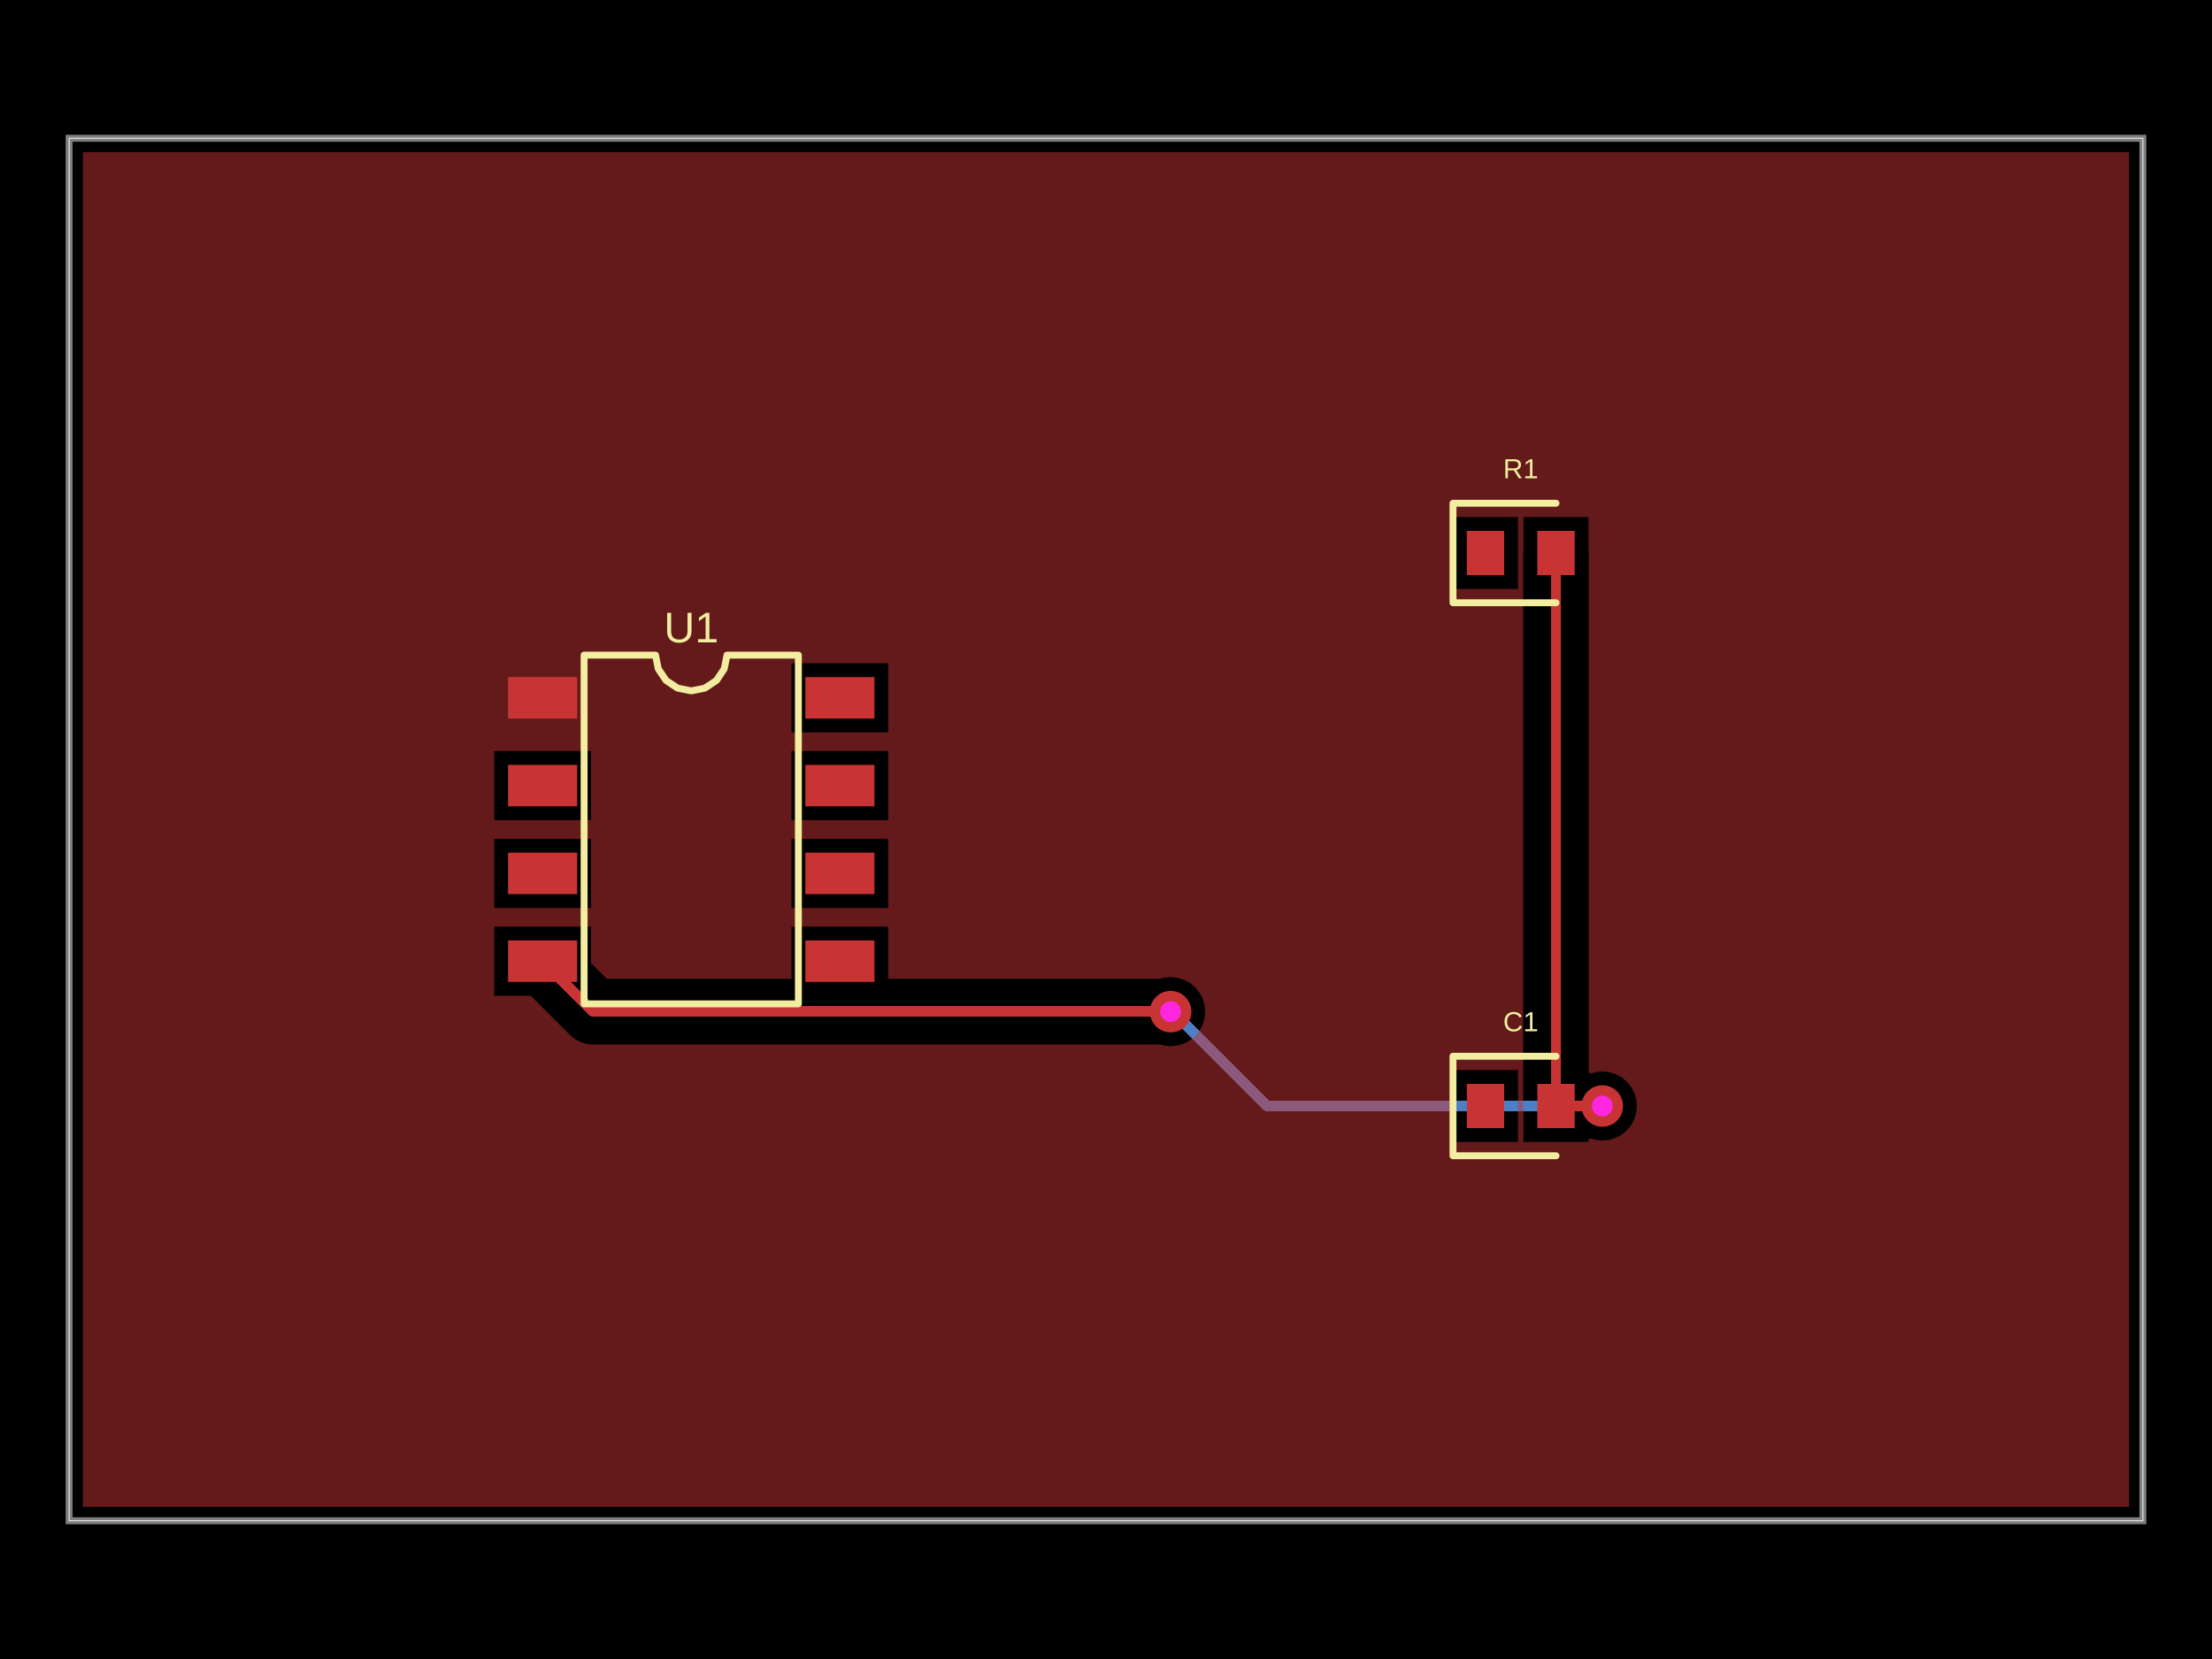
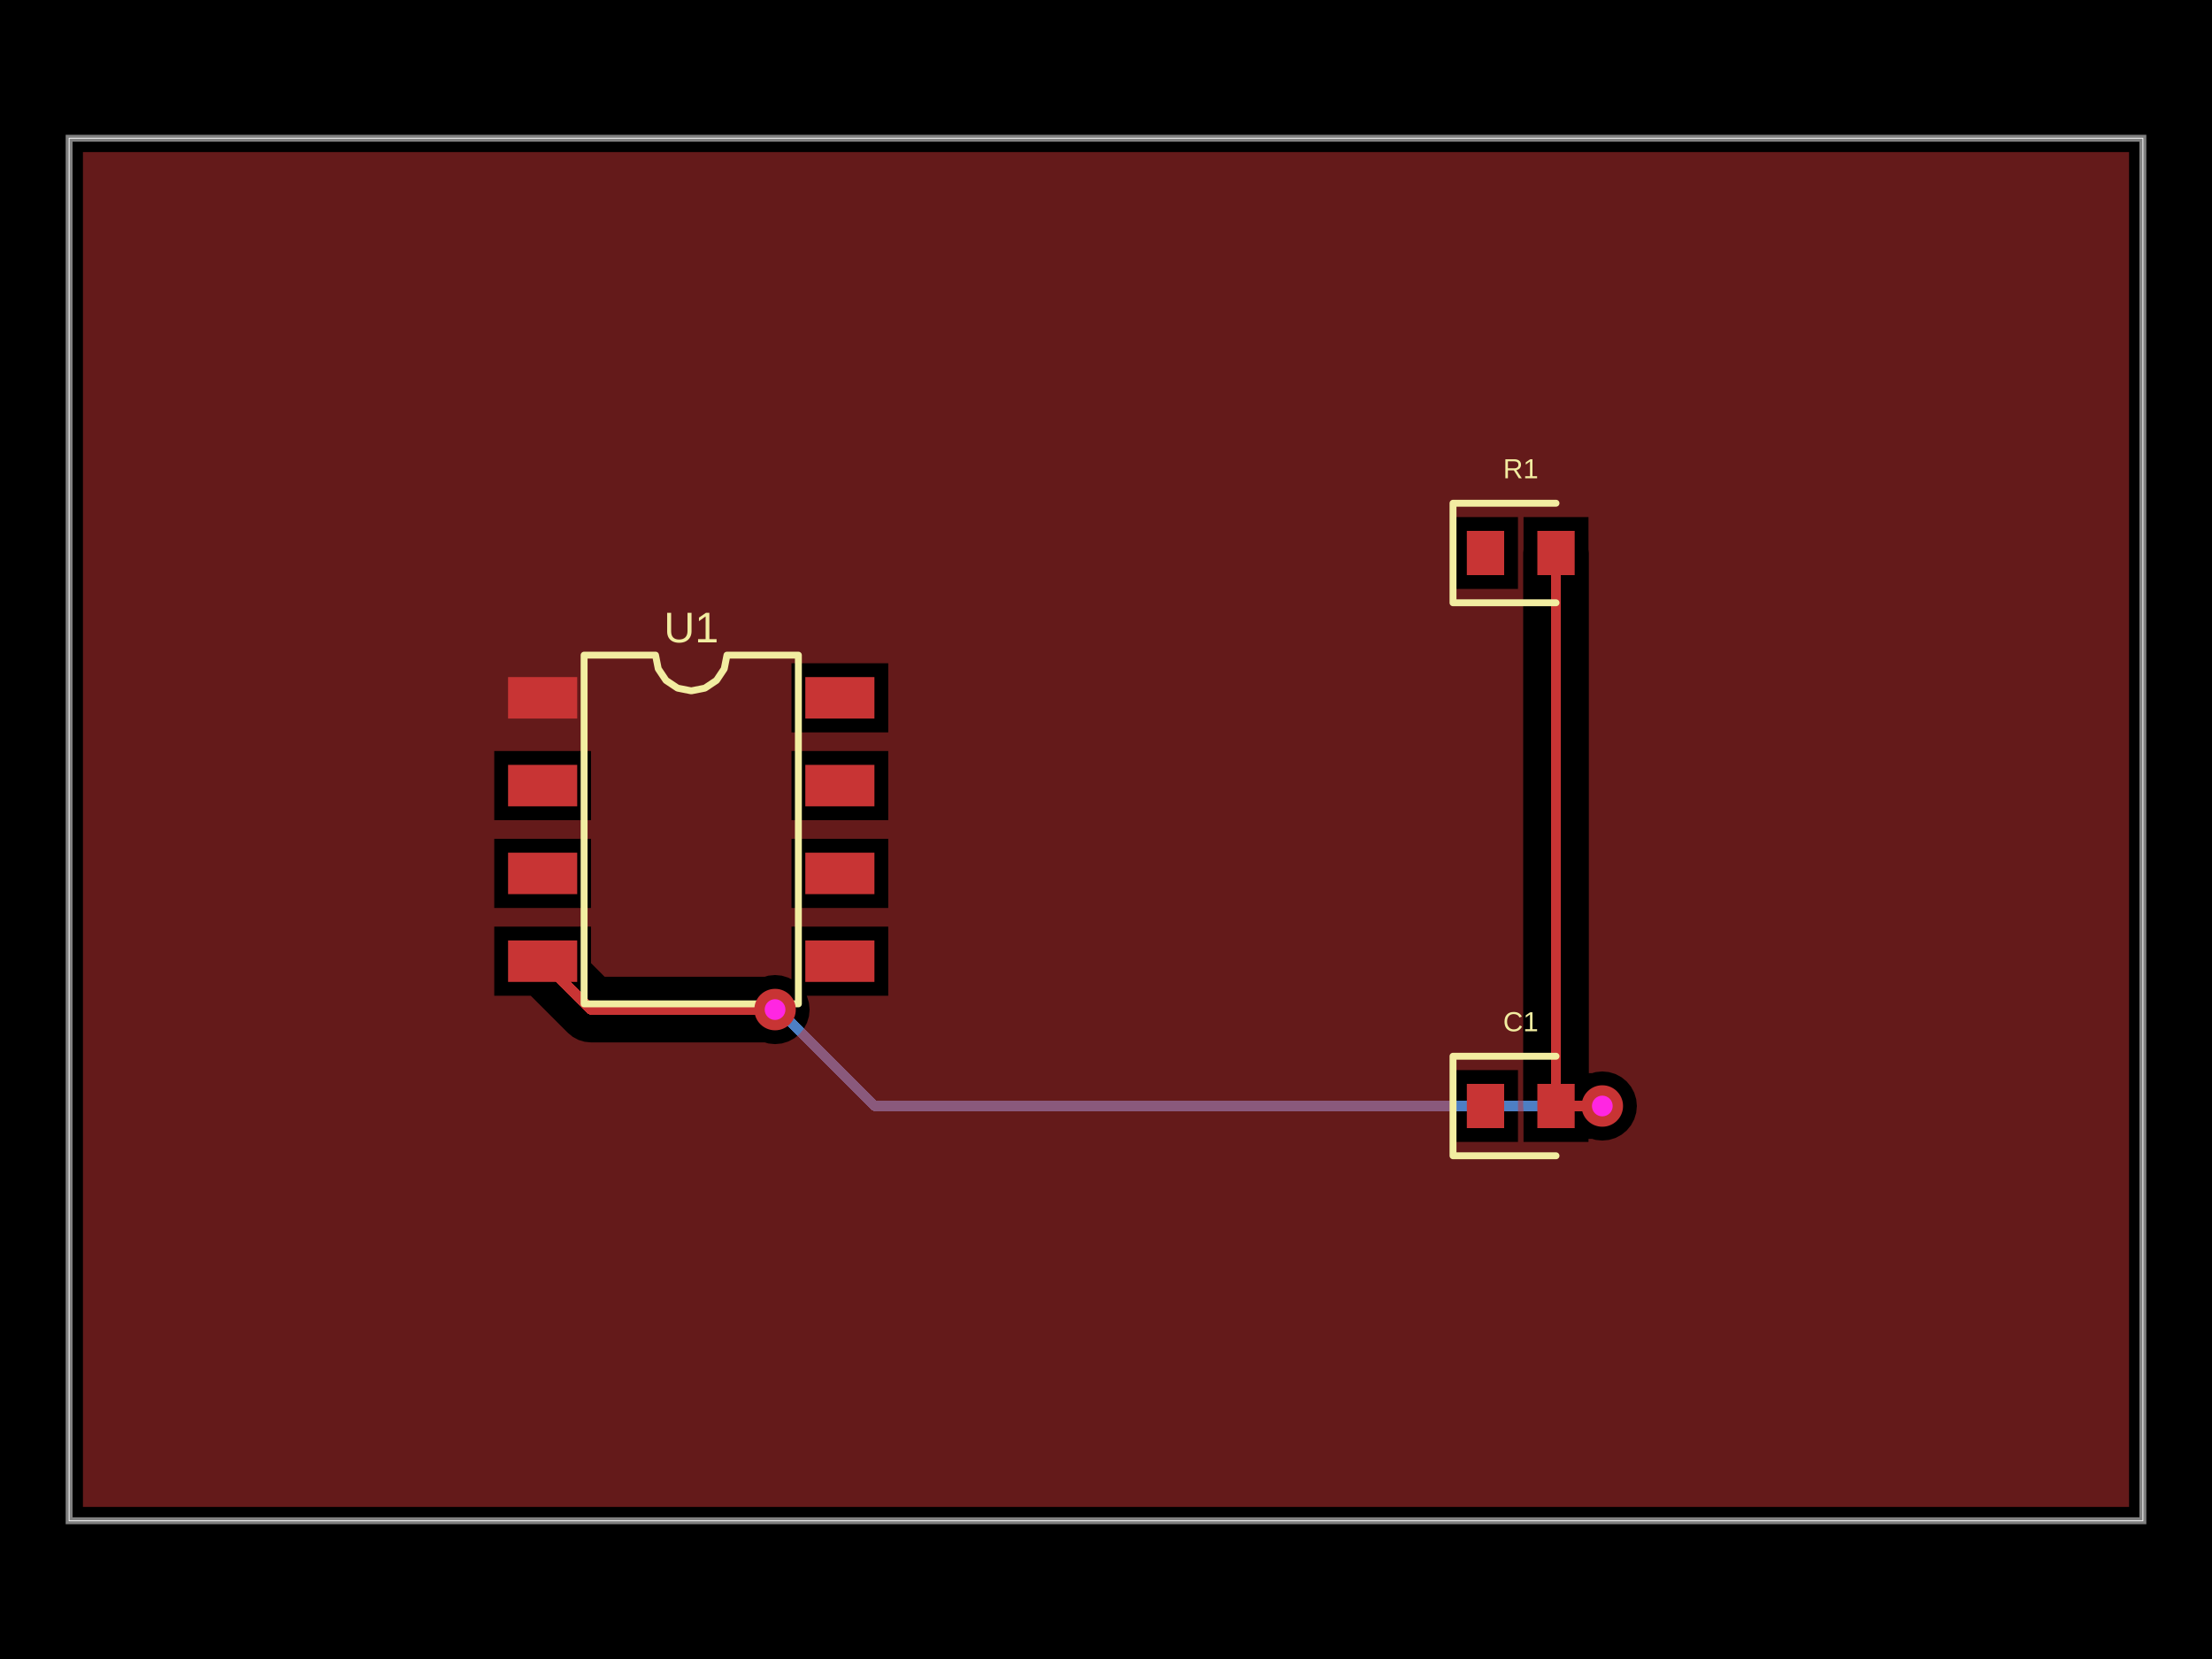
- <svg xmlns="http://www.w3.org/2000/svg" width="800" height="600" data-software-used-string="@tscircuit/core@0.0.946">
+ <svg xmlns="http://www.w3.org/2000/svg" width="800" height="600" data-software-used-string="@tscircuit/core@0.0.959">
  <style />
  <rect class="boundary" x="0" y="0" fill="#000" width="800" height="600" data-type="pcb_background" data-pcb-layer="global" />
  <rect class="pcb-boundary" fill="none" stroke="#fff" stroke-width="0.3" x="25" y="50" width="750" height="500" data-type="pcb_boundary" data-pcb-layer="global" />
  <path class="pcb-board" d="M 25 550 L 775 550 L 775 50 L 25 50 Z" fill="none" stroke="rgba(255, 255, 255, 0.5)" stroke-width="2.5" data-type="pcb_board" data-pcb-layer="board" />
  <path class="pcb-trace" stroke="rgb(77, 127, 196)" fill="none" d="M 579.5 400 L 579.5 400" stroke-width="3.75" stroke-linecap="round" stroke-linejoin="round" shape-rendering="crispEdges" data-type="pcb_trace" data-pcb-layer="bottom" />
-   <path class="pcb-trace" stroke="rgb(77, 127, 196)" fill="none" d="M 579.5 400 L 458.233 400" stroke-width="3.75" stroke-linecap="round" stroke-linejoin="round" shape-rendering="crispEdges" data-type="pcb_trace" data-pcb-layer="bottom" />
-   <path class="pcb-trace" stroke="rgb(77, 127, 196)" fill="none" d="M 458.233 400 L 424.451 366.218" stroke-width="3.75" stroke-linecap="round" stroke-linejoin="round" shape-rendering="crispEdges" data-type="pcb_trace" data-pcb-layer="bottom" />
-   <path class="pcb-trace" stroke="rgb(77, 127, 196)" fill="none" d="M 424.451 366.218 L 423.375 365.875" stroke-width="3.75" stroke-linecap="round" stroke-linejoin="round" shape-rendering="crispEdges" data-type="pcb_trace" data-pcb-layer="bottom" />
-   <path class="pcb-trace" stroke="rgb(77, 127, 196)" fill="none" d="M 423.375 365.875 L 423.375 365.875" stroke-width="3.75" stroke-linecap="round" stroke-linejoin="round" shape-rendering="crispEdges" data-type="pcb_trace" data-pcb-layer="bottom" />
+   <path class="pcb-trace" stroke="rgb(77, 127, 196)" fill="none" d="M 579.5 400 L 316.312 400" stroke-width="3.75" stroke-linecap="round" stroke-linejoin="round" shape-rendering="crispEdges" data-type="pcb_trace" data-pcb-layer="bottom" />
+   <path class="pcb-trace" stroke="rgb(77, 127, 196)" fill="none" d="M 316.312 400 L 281.459 365.147" stroke-width="3.75" stroke-linecap="round" stroke-linejoin="round" shape-rendering="crispEdges" data-type="pcb_trace" data-pcb-layer="bottom" />
+   <path class="pcb-trace" stroke="rgb(77, 127, 196)" fill="none" d="M 281.459 365.147 L 280.312 365.125" stroke-width="3.75" stroke-linecap="round" stroke-linejoin="round" shape-rendering="crispEdges" data-type="pcb_trace" data-pcb-layer="bottom" />
+   <path class="pcb-trace" stroke="rgb(77, 127, 196)" fill="none" d="M 280.312 365.125 L 280.312 365.125" stroke-width="3.75" stroke-linecap="round" stroke-linejoin="round" shape-rendering="crispEdges" data-type="pcb_trace" data-pcb-layer="bottom" />
  <rect class="pcb-pad" fill="rgb(200, 52, 52)" x="183.75" y="244.875" width="25" height="15" data-type="pcb_smtpad" data-pcb-layer="top" />
  <rect class="pcb-pad" fill="rgb(200, 52, 52)" x="183.75" y="276.625" width="25" height="15" data-type="pcb_smtpad" data-pcb-layer="top" />
  <rect class="pcb-pad" fill="rgb(200, 52, 52)" x="183.75" y="308.375" width="25" height="15" data-type="pcb_smtpad" data-pcb-layer="top" />
  <rect class="pcb-pad" fill="rgb(200, 52, 52)" x="183.75" y="340.125" width="25" height="15" data-type="pcb_smtpad" data-pcb-layer="top" />
  <rect class="pcb-pad" fill="rgb(200, 52, 52)" x="291.25" y="340.125" width="25" height="15" data-type="pcb_smtpad" data-pcb-layer="top" />
  <rect class="pcb-pad" fill="rgb(200, 52, 52)" x="291.25" y="308.375" width="25" height="15" data-type="pcb_smtpad" data-pcb-layer="top" />
  <rect class="pcb-pad" fill="rgb(200, 52, 52)" x="291.25" y="276.625" width="25" height="15" data-type="pcb_smtpad" data-pcb-layer="top" />
  <rect class="pcb-pad" fill="rgb(200, 52, 52)" x="291.25" y="244.875" width="25" height="15" data-type="pcb_smtpad" data-pcb-layer="top" />
  <rect class="pcb-pad" fill="rgb(200, 52, 52)" x="530.5" y="192" width="13.5" height="16" data-type="pcb_smtpad" data-pcb-layer="top" />
  <rect class="pcb-pad" fill="rgb(200, 52, 52)" x="556" y="192" width="13.5" height="16" data-type="pcb_smtpad" data-pcb-layer="top" />
  <rect class="pcb-pad" fill="rgb(200, 52, 52)" x="530.5" y="392" width="13.5" height="16" data-type="pcb_smtpad" data-pcb-layer="top" />
  <rect class="pcb-pad" fill="rgb(200, 52, 52)" x="556" y="392" width="13.5" height="16" data-type="pcb_smtpad" data-pcb-layer="top" />
  <path class="pcb-trace" stroke="rgb(200, 52, 52)" fill="none" d="M 562.75 400 L 562.75 200" stroke-width="3.75" stroke-linecap="round" stroke-linejoin="round" shape-rendering="crispEdges" data-type="pcb_trace" data-pcb-layer="top" />
  <path class="pcb-trace" stroke="rgb(200, 52, 52)" fill="none" d="M 562.75 200 L 562.75 200" stroke-width="3.75" stroke-linecap="round" stroke-linejoin="round" shape-rendering="crispEdges" data-type="pcb_trace" data-pcb-layer="top" />
  <path class="pcb-trace" stroke="rgb(200, 52, 52)" fill="none" d="M 562.75 400 L 575.247 400" stroke-width="3.75" stroke-linecap="round" stroke-linejoin="round" shape-rendering="crispEdges" data-type="pcb_trace" data-pcb-layer="top" />
  <path class="pcb-trace" stroke="rgb(200, 52, 52)" fill="none" d="M 575.247 400 L 575.247 400" stroke-width="3.75" stroke-linecap="round" stroke-linejoin="round" shape-rendering="crispEdges" data-type="pcb_trace" data-pcb-layer="top" />
  <path class="pcb-trace" stroke="rgb(200, 52, 52)" fill="none" d="M 575.247 400 L 579.5 400" stroke-width="3.75" stroke-linecap="round" stroke-linejoin="round" shape-rendering="crispEdges" data-type="pcb_trace" data-pcb-layer="top" />
  <path class="pcb-trace" stroke="rgb(200, 52, 52)" fill="none" d="M 579.5 400 L 579.5 400" stroke-width="3.75" stroke-linecap="round" stroke-linejoin="round" shape-rendering="crispEdges" data-type="pcb_trace" data-pcb-layer="top" />
-   <path class="pcb-trace" stroke="rgb(200, 52, 52)" fill="none" d="M 423.375 365.875 L 423.375 365.875" stroke-width="3.75" stroke-linecap="round" stroke-linejoin="round" shape-rendering="crispEdges" data-type="pcb_trace" data-pcb-layer="top" />
-   <path class="pcb-trace" stroke="rgb(200, 52, 52)" fill="none" d="M 423.375 365.875 L 214.5 365.875" stroke-width="3.75" stroke-linecap="round" stroke-linejoin="round" shape-rendering="crispEdges" data-type="pcb_trace" data-pcb-layer="top" />
-   <path class="pcb-trace" stroke="rgb(200, 52, 52)" fill="none" d="M 214.5 365.875 L 196.25 347.625" stroke-width="3.75" stroke-linecap="round" stroke-linejoin="round" shape-rendering="crispEdges" data-type="pcb_trace" data-pcb-layer="top" />
-   <path class="pcb-copper-pour pcb-copper-pour-brep" d="M 30 545 L 30 55 L 770 55 L 770 545 L 30 545 Z M 419.668 354 L 321.25 354 L 321.25 335.125 L 286.25 335.125 L 286.25 354 L 219.419 354 L 213.75 348.331 L 213.75 335.125 L 178.75 335.125 L 178.75 360.125 L 191.956 360.125 L 206.103 374.272 L 207.903 375.749 L 209.956 376.846 L 212.183 377.522 L 214.5 377.75 L 419.668 377.75 L 420.936 378.135 L 423.375 378.375 L 425.814 378.135 L 428.159 377.423 L 430.32 376.268 L 432.214 374.714 L 433.768 372.82 L 434.923 370.659 L 435.635 368.314 L 435.875 365.875 L 435.635 363.436 L 434.923 361.091 L 433.768 358.93 L 432.214 357.036 L 430.32 355.482 L 428.159 354.327 L 425.814 353.615 L 423.375 353.375 L 420.936 353.615 L 419.668 354 Z M 575.793 388.125 L 575.247 388.125 L 574.625 388.125 L 574.625 200 L 574.5 198.731 L 574.5 187 L 551 187 L 551 198.731 L 550.875 200 L 550.875 400 L 551 401.269 L 551 413 L 574.5 413 L 574.5 411.875 L 575.247 411.875 L 575.793 411.875 L 577.061 412.26 L 579.5 412.5 L 581.939 412.26 L 584.284 411.548 L 586.445 410.393 L 588.339 408.839 L 589.893 406.945 L 591.048 404.784 L 591.76 402.439 L 592 400 L 591.76 397.561 L 591.048 395.216 L 589.893 393.055 L 588.339 391.161 L 586.445 389.607 L 584.284 388.452 L 581.939 387.74 L 579.5 387.5 L 577.061 387.74 L 575.793 388.125 Z M 286.25 264.875 L 321.25 264.875 L 321.25 239.875 L 286.25 239.875 L 286.25 264.875 Z M 286.25 328.375 L 321.25 328.375 L 321.25 303.375 L 286.25 303.375 L 286.25 328.375 Z M 286.25 296.625 L 321.25 296.625 L 321.25 271.625 L 286.25 271.625 L 286.25 296.625 Z M 178.75 296.625 L 213.75 296.625 L 213.75 271.625 L 178.75 271.625 L 178.75 296.625 Z M 178.75 328.375 L 213.75 328.375 L 213.75 303.375 L 178.75 303.375 L 178.75 328.375 Z M 525.5 213 L 549 213 L 549 187 L 525.5 187 L 525.5 213 Z M 525.5 413 L 549 413 L 549 387 L 525.5 387 L 525.5 413 Z" fill="rgb(200, 52, 52)" fill-rule="evenodd" fill-opacity="0.5" data-type="pcb_copper_pour" data-pcb-layer="top" />
+   <path class="pcb-trace" stroke="rgb(200, 52, 52)" fill="none" d="M 280.312 365.125 L 280.312 365.125" stroke-width="3.75" stroke-linecap="round" stroke-linejoin="round" shape-rendering="crispEdges" data-type="pcb_trace" data-pcb-layer="top" />
+   <path class="pcb-trace" stroke="rgb(200, 52, 52)" fill="none" d="M 280.312 365.125 L 213.75 365.125" stroke-width="3.75" stroke-linecap="round" stroke-linejoin="round" shape-rendering="crispEdges" data-type="pcb_trace" data-pcb-layer="top" />
+   <path class="pcb-trace" stroke="rgb(200, 52, 52)" fill="none" d="M 213.75 365.125 L 196.25 347.625" stroke-width="3.75" stroke-linecap="round" stroke-linejoin="round" shape-rendering="crispEdges" data-type="pcb_trace" data-pcb-layer="top" />
+   <path class="pcb-copper-pour pcb-copper-pour-brep" d="M 30 545 L 30 55 L 770 55 L 770 545 L 30 545 Z M 575.793 388.125 L 575.247 388.125 L 574.625 388.125 L 574.625 200 L 574.5 198.731 L 574.5 187 L 551 187 L 551 198.731 L 550.875 200 L 550.875 400 L 551 401.269 L 551 413 L 574.5 413 L 574.5 411.875 L 575.247 411.875 L 575.793 411.875 L 577.061 412.26 L 579.5 412.5 L 581.939 412.26 L 584.284 411.548 L 586.445 410.393 L 588.339 408.839 L 589.893 406.945 L 591.048 404.784 L 591.76 402.439 L 592 400 L 591.76 397.561 L 591.048 395.216 L 589.893 393.055 L 588.339 391.161 L 586.445 389.607 L 584.284 388.452 L 581.939 387.74 L 579.5 387.5 L 577.061 387.74 L 575.793 388.125 Z M 276.605 353.25 L 218.669 353.25 L 213.75 348.331 L 213.75 335.125 L 178.75 335.125 L 178.75 360.125 L 191.956 360.125 L 205.353 373.522 L 207.153 374.999 L 209.206 376.096 L 211.433 376.772 L 213.75 377 L 276.605 377 L 277.874 377.385 L 280.312 377.625 L 282.751 377.385 L 285.096 376.673 L 287.257 375.518 L 289.151 373.964 L 290.706 372.07 L 291.861 369.909 L 292.572 367.564 L 292.812 365.125 L 292.572 362.686 L 291.861 360.341 L 291.745 360.125 L 321.25 360.125 L 321.25 335.125 L 286.25 335.125 L 286.25 354.193 L 285.096 353.577 L 282.751 352.865 L 280.312 352.625 L 277.874 352.865 L 276.605 353.25 Z M 286.25 264.875 L 321.25 264.875 L 321.25 239.875 L 286.25 239.875 L 286.25 264.875 Z M 286.25 328.375 L 321.25 328.375 L 321.25 303.375 L 286.25 303.375 L 286.25 328.375 Z M 286.25 296.625 L 321.25 296.625 L 321.25 271.625 L 286.25 271.625 L 286.25 296.625 Z M 178.75 296.625 L 213.75 296.625 L 213.75 271.625 L 178.75 271.625 L 178.75 296.625 Z M 178.75 328.375 L 213.75 328.375 L 213.75 303.375 L 178.75 303.375 L 178.75 328.375 Z M 525.5 213 L 549 213 L 549 187 L 525.5 187 L 525.5 213 Z M 525.5 413 L 549 413 L 549 387 L 525.5 387 L 525.5 413 Z" fill="rgb(200, 52, 52)" fill-rule="evenodd" fill-opacity="0.5" data-type="pcb_copper_pour" data-pcb-layer="top" />
  <path class="pcb-silkscreen pcb-silkscreen-top" d="M 211.25 363.062 L 211.25 236.938 L 237.083 236.938 L 238.067 241.88 L 240.867 246.071 L 245.057 248.871 L 250 249.854 L 254.943 248.871 L 259.133 246.071 L 261.933 241.88 L 262.917 236.938 L 288.75 236.938 L 288.75 363.062 L 211.25 363.062 Z" fill="none" stroke="#f2eda1" stroke-width="2.5" stroke-linecap="round" stroke-linejoin="round" data-pcb-component-id="pcb_component_0" data-pcb-silkscreen-path-id="pcb_silkscreen_path_0" data-type="pcb_silkscreen_path" data-pcb-layer="top" />
  <text x="0" y="0" dx="0" dy="0" fill="#f2eda1" font-family="Arial, sans-serif" font-size="15.51" text-anchor="middle" dominant-baseline="central" transform="matrix(1,0,0,1,250,226.9375)" class="pcb-silkscreen-text pcb-silkscreen-top" data-pcb-silkscreen-text-id="pcb_component_0" stroke="none" data-type="pcb_silkscreen_text" data-pcb-layer="top">U1</text>
  <path class="pcb-silkscreen pcb-silkscreen-top" d="M 562.75 182 L 525.5 182 L 525.5 218 L 562.75 218" fill="none" stroke="#f2eda1" stroke-width="2.5" stroke-linecap="round" stroke-linejoin="round" data-pcb-component-id="pcb_component_1" data-pcb-silkscreen-path-id="pcb_silkscreen_path_1" data-type="pcb_silkscreen_path" data-pcb-layer="top" />
  <text x="0" y="0" dx="0" dy="0" fill="#f2eda1" font-family="Arial, sans-serif" font-size="10" text-anchor="middle" dominant-baseline="central" transform="matrix(1,0,0,1,550,169.5)" class="pcb-silkscreen-text pcb-silkscreen-top" data-pcb-silkscreen-text-id="pcb_component_1" stroke="none" data-type="pcb_silkscreen_text" data-pcb-layer="top">R1</text>
  <path class="pcb-silkscreen pcb-silkscreen-top" d="M 562.75 382 L 525.5 382 L 525.5 418 L 562.75 418" fill="none" stroke="#f2eda1" stroke-width="2.5" stroke-linecap="round" stroke-linejoin="round" data-pcb-component-id="pcb_component_2" data-pcb-silkscreen-path-id="pcb_silkscreen_path_2" data-type="pcb_silkscreen_path" data-pcb-layer="top" />
  <text x="0" y="0" dx="0" dy="0" fill="#f2eda1" font-family="Arial, sans-serif" font-size="10" text-anchor="middle" dominant-baseline="central" transform="matrix(1,0,0,1,550,369.5)" class="pcb-silkscreen-text pcb-silkscreen-top" data-pcb-silkscreen-text-id="pcb_component_2" stroke="none" data-type="pcb_silkscreen_text" data-pcb-layer="top">C1</text>
  <g data-type="pcb_via" data-pcb-layer="through">
    <circle class="pcb-hole-outer" fill="rgb(200, 52, 52)" cx="579.5" cy="400" r="7.5" data-type="pcb_via" data-pcb-layer="top" />
    <circle class="pcb-hole-inner" fill="#FF26E2" cx="579.5" cy="400" r="3.75" data-type="pcb_via" data-pcb-layer="drill" />
  </g>
  <g data-type="pcb_via" data-pcb-layer="through">
-     <circle class="pcb-hole-outer" fill="rgb(200, 52, 52)" cx="423.375" cy="365.875" r="7.5" data-type="pcb_via" data-pcb-layer="top" />
-     <circle class="pcb-hole-inner" fill="#FF26E2" cx="423.375" cy="365.875" r="3.75" data-type="pcb_via" data-pcb-layer="drill" />
+     <circle class="pcb-hole-outer" fill="rgb(200, 52, 52)" cx="280.312" cy="365.125" r="7.5" data-type="pcb_via" data-pcb-layer="top" />
+     <circle class="pcb-hole-inner" fill="#FF26E2" cx="280.312" cy="365.125" r="3.75" data-type="pcb_via" data-pcb-layer="drill" />
  </g>
</svg>
